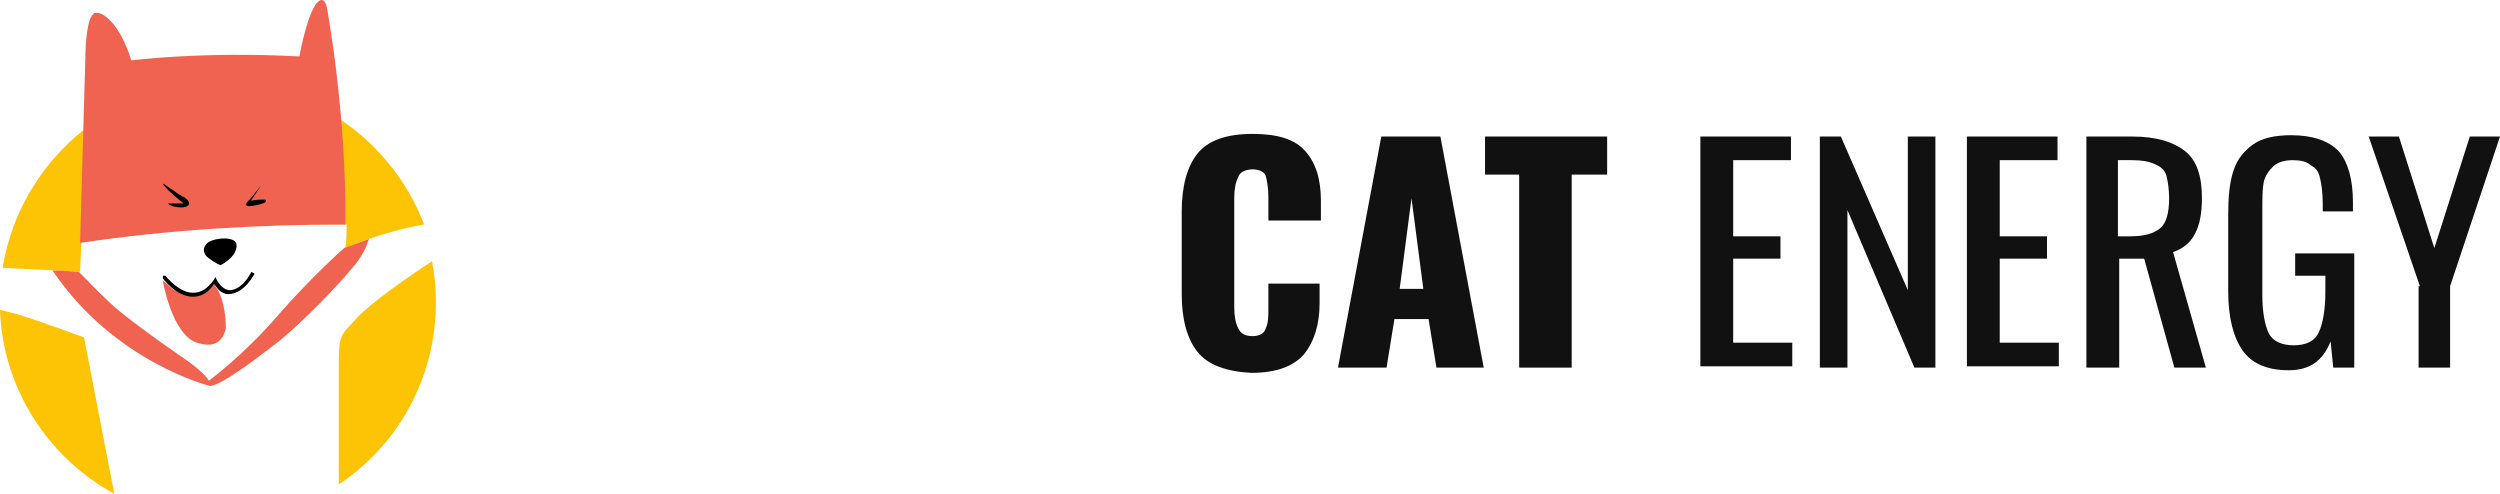
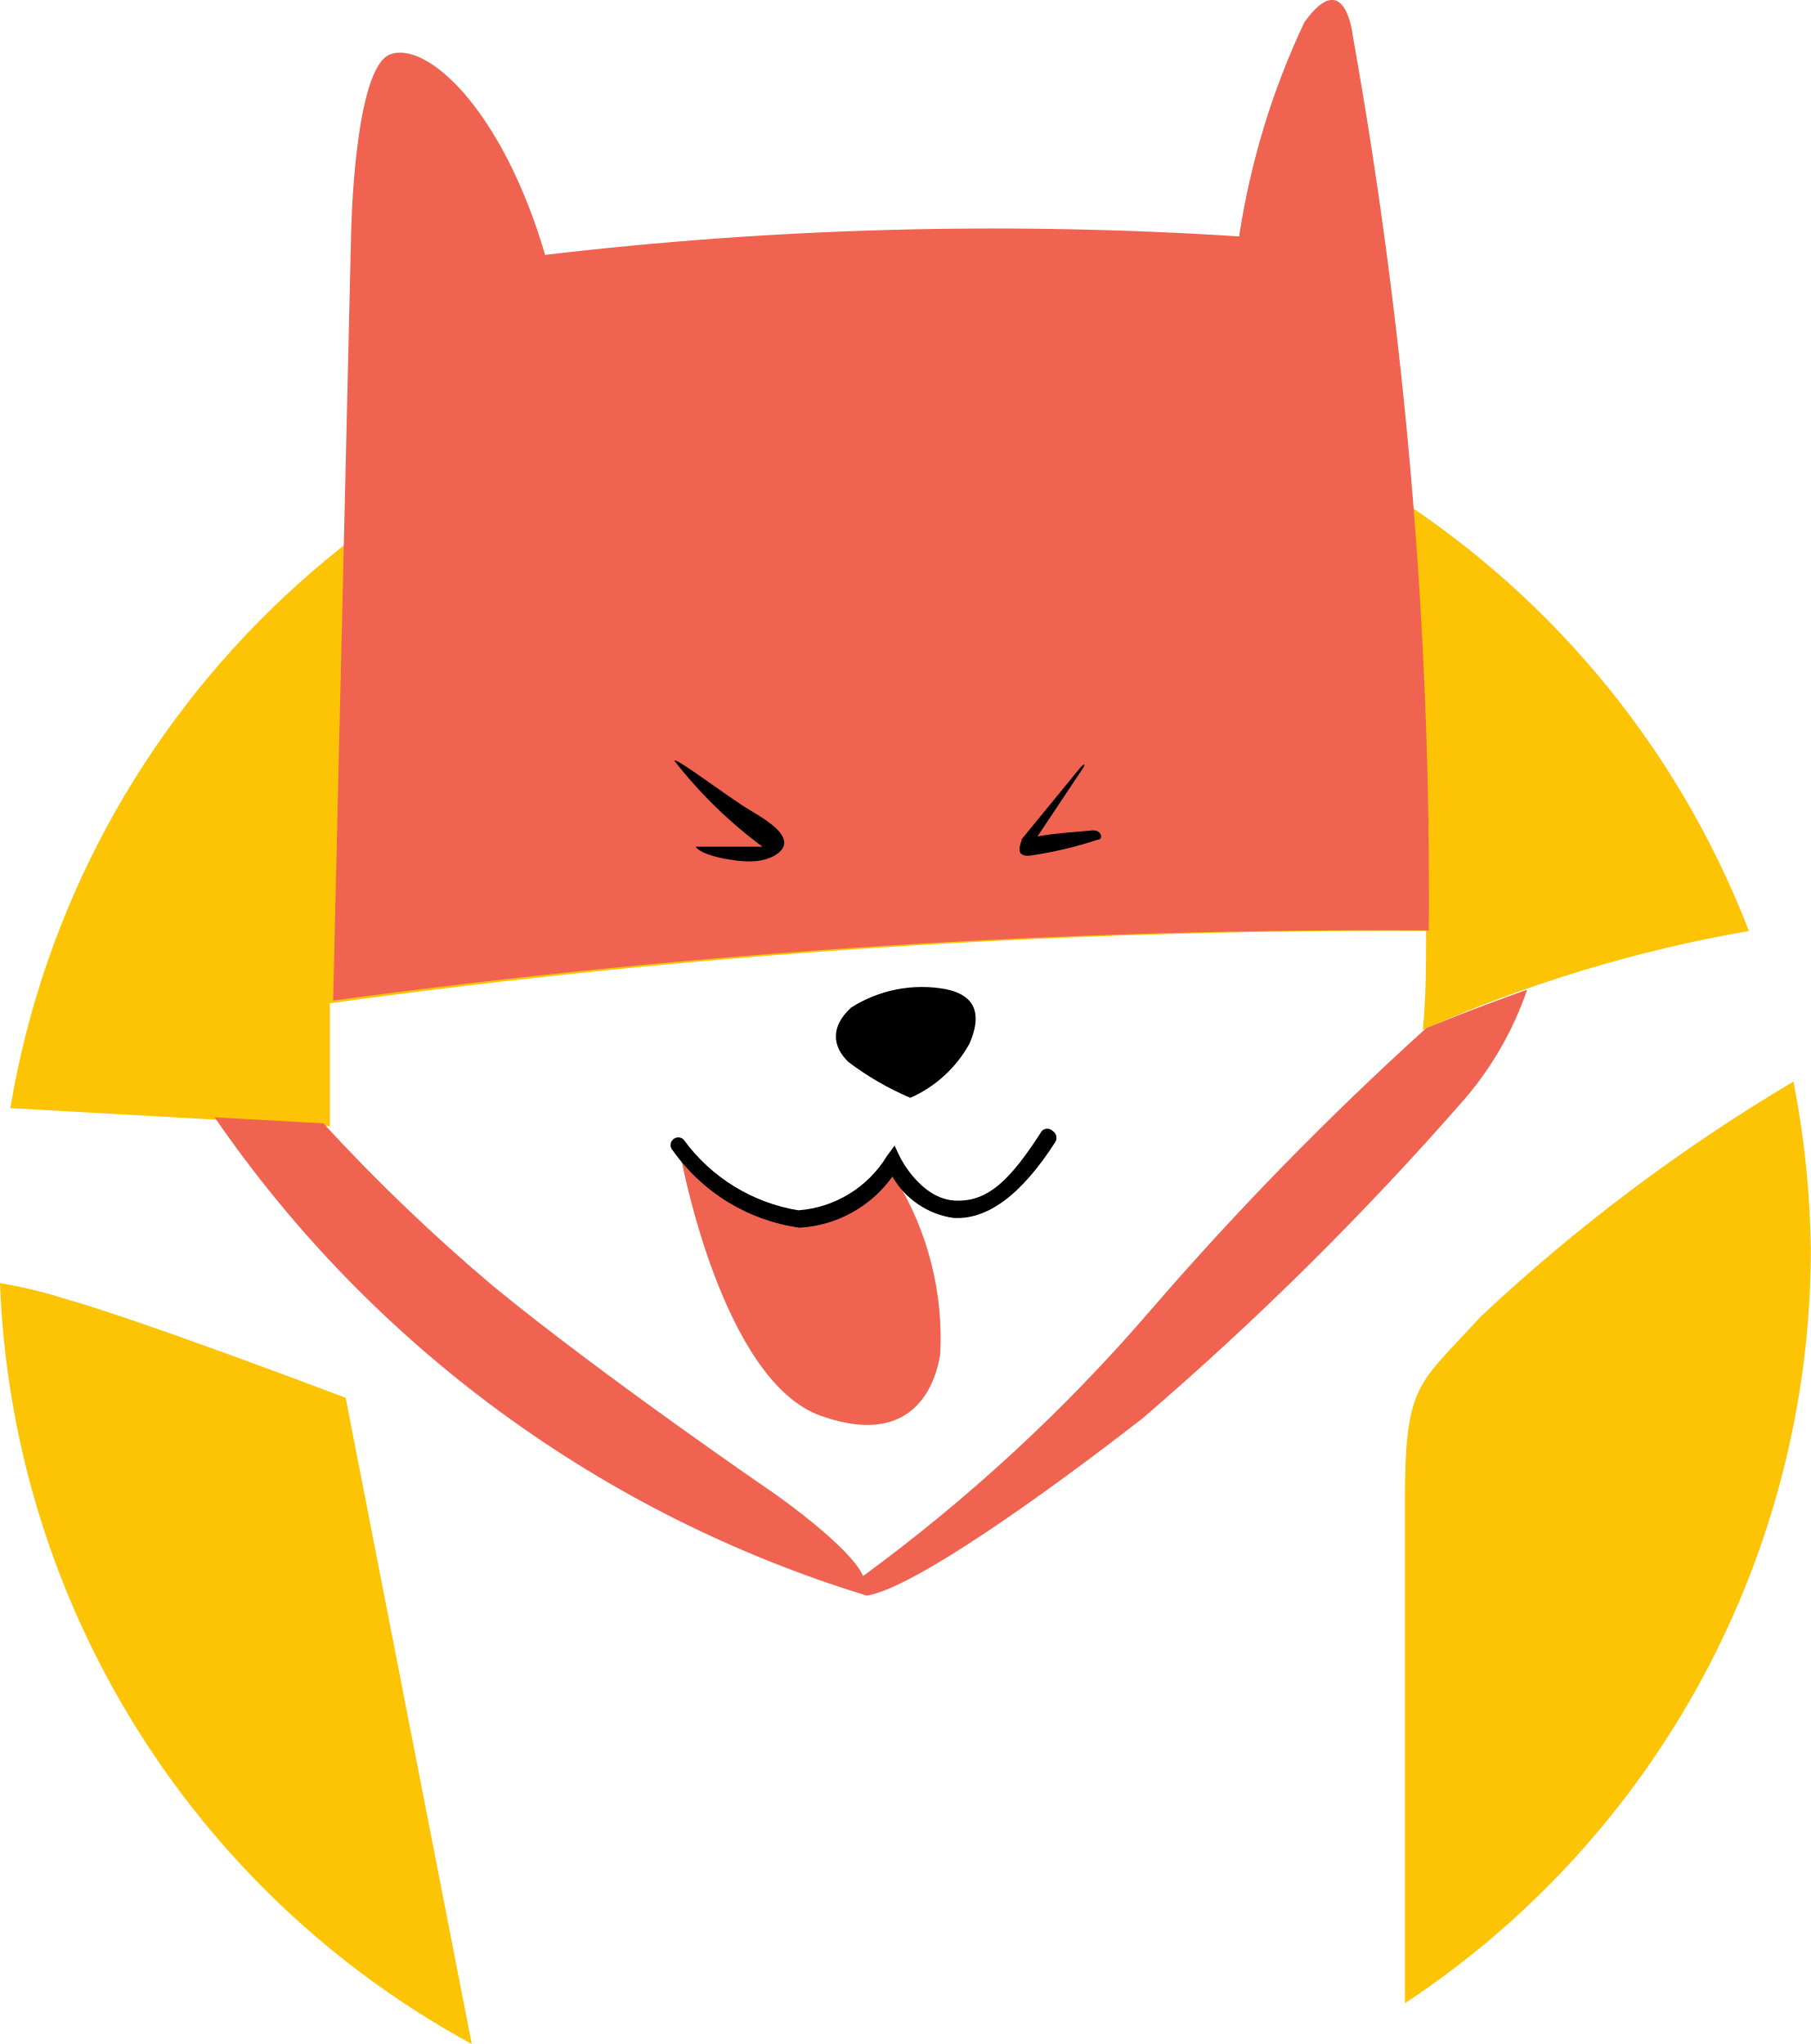
- <svg xmlns="http://www.w3.org/2000/svg" version="1.1" id="Layer_2" x="0px" y="0px" viewBox="0 0.002 190.4 37.598" style="enable-background:new 0 0 33.3 37.6;">
-   <style type="text/css">
-     .st0 {
-       fill: #FDC305;
-     }
-     .st1 {
-       fill: #F06351;
-     }
-   </style>
-   <g>
-     <path class="st0" d="M6.1,20.7l0.1-2.3c6.7-0.9,13.4-1.4,20.2-1.3c0,0.6,0,1.2-0.1,1.8c0,0,2.9-1.3,6-1.8     c-2.4-6.3-8.5-10.8-15.6-10.8c-8.3,0-15.2,6.1-16.5,14.1C2.4,20.5,6.1,20.7,6.1,20.7z" />
-     <path class="st0" d="M27.2,24.2c-1.2,1.3-1.4,1.2-1.4,3.5c0,0.9,0,4.9,0,9.2c4.5-3,7.4-8.1,7.4-13.9c0-1.1-0.1-2.1-0.3-3.1     C31.2,21,28.2,23.1,27.2,24.2z" />
-     <path class="st0" d="M6.4,25.7c0,0-3.8-1.4-5.2-1.8c-0.4-0.1-0.8-0.2-1.2-0.3c0.2,6,3.7,11.3,8.7,14L6.4,25.7z" />
-   </g>
-   <path class="st1" d="M26.3,17.1c0.1-8.5-1.4-16.5-1.4-16.5S24.7-0.6,24,0.4c-0.7,1.1-1.2,3.9-1.2,3.9c-7.4-0.4-12.8,0.3-12.8,0.3   C9.2,2,7.9,0.8,7.2,1C6.5,1.3,6.5,4.4,6.5,4.4L6.1,18.5C12.8,17.5,19.6,17.1,26.3,17.1z" />
-   <path d="M12.4,14c0-0.1,1,0.7,1.4,0.9c0.4,0.2,0.6,0.4,0.6,0.6c0,0.2-0.3,0.3-0.6,0.3s-0.9-0.1-1-0.3c0,0,0.6,0,0.9,0h0.3   C14.1,15.6,12.7,14.5,12.4,14z" />
-   <path d="M19.9,14.1c0,0-1,1.3-1.1,1.3c0,0.1-0.2,0.3,0.2,0.3s1.1-0.2,1.2-0.3c0.1-0.1,0.1-0.2-0.1-0.2c-0.2,0-0.7,0-1,0.1L19.9,14.1   C19.9,14.1,20,14,19.9,14.1z" />
-   <path d="M16.8,20.2c0,0,0.8-0.4,1.1-1c0.3-0.7,0-0.9-0.4-1c-0.5-0.1-1.3,0-1.7,0.3c-0.4,0.4-0.3,0.7-0.1,1   C15.9,19.7,16.5,20.1,16.8,20.2z" />
-   <path class="st1" d="M16.3,21.5c0,0-0.2,0.4-0.5,0.6c-0.2,0.2-0.6,0.4-1,0.4c-0.6,0-1.1-0.2-1.5-0.4c-0.2-0.1-0.4-0.3-0.5-0.4   c-0.2-0.2-0.4-0.3-0.4-0.3s0.7,4.1,2.6,4.7c1.8,0.6,2.1-0.7,2.2-1.1c0-0.3,0-2.1-0.8-3.2C16.5,21.4,16.4,21.6,16.3,21.5z" />
-   <g>
-     <path d="M14.7,22.6C14.7,22.6,14.7,22.6,14.7,22.6c-1.3,0-2.3-1.4-2.3-1.4c0-0.1,0-0.2,0-0.2c0.1,0,0.2,0,0.2,0c0,0,1,1.3,2.1,1.3     c0,0,0,0,0,0c0.6,0,1.1-0.3,1.6-1l0.1-0.2l0.1,0.2c0,0,0.4,0.8,1,0.8c0.5,0,1.1-0.4,1.6-1.3c0-0.1,0.1-0.1,0.2,0     c0.1,0,0.1,0.1,0,0.2c-0.6,1-1.3,1.4-1.9,1.4c-0.6,0-0.9-0.5-1.1-0.8C15.9,22.3,15.3,22.6,14.7,22.6z" />
-   </g>
-   <path class="st1" d="M26.2,18.9c0,0-2.5,2.2-5.1,5.2S15.9,29,15.9,29c-0.2-0.5-1.6-1.5-1.6-1.5s-3.1-2.1-5.2-3.8   c-1.2-1-2.3-2.2-3.1-3c-0.3,0-1.1-0.1-2-0.1c4.7,7,12,8.8,12,8.8c0.9-0.1,3.3-1.9,5.1-3.3c1.8-1.4,4.8-4.5,5.9-5.9   c0.6-0.7,0.9-1.4,1.1-2C27,18.6,26.2,18.9,26.2,18.9z" />
-   <g transform="matrix(1, 0, 0, 1, 90, 10.2)">
-     <path class="st0" d="M1.2,16.6c-0.8-1-1.2-2.5-1.2-4.4V5.9c0-1.9,0.4-3.4,1.2-4.4C2,0.5,3.4,0,5.4,0c1.9,0,3.2,0.4,4,1.3     c0.8,0.9,1.2,2.1,1.2,3.8v1.5H6.6V4.8c0-0.7-0.1-1.2-0.2-1.6C6.3,2.9,5.9,2.7,5.4,2.7S4.4,2.9,4.3,3.3C4.1,3.7,4,4.2,4,4.9v8.3     c0,0.7,0.1,1.2,0.3,1.6c0.2,0.4,0.5,0.6,1.1,0.6c0.5,0,0.9-0.2,1-0.6c0.2-0.4,0.2-0.9,0.2-1.6v-1.8h3.9v1.5c0,1.6-0.4,2.9-1.2,3.9     c-0.8,0.9-2.1,1.4-4,1.4C3.4,18.1,2,17.6,1.2,16.6z" style="fill: rgb(17, 17, 17);" />
-     <path class="st0" d="M15.2,0.2h4.5L23,17.8h-3.6l-0.6-3.7h-2.6l-0.6,3.7h-3.7L15.2,0.2z M18.4,11.8l-0.9-6.9l-0.9,6.9H18.4z" style="fill: rgb(17, 17, 17);" />
-     <path class="st0" d="M25.8,3.1h-2.7V0.2h9.3v2.9h-2.7v14.7h-4V3.1z" style="fill: rgb(17, 17, 17);" />
-     <path class="st0" d="M39.5,0.2h6.9v1.8H42v5.8h3.6v1.7H42v6.4h4.5v1.8h-7V0.2z" style="fill: rgb(17, 17, 17);" />
-     <path class="st0" d="M48.5,0.2h1.7l5.1,11.7V0.2h2.1v17.6h-1.6l-5.1-12v12h-2.1V0.2z" style="fill: rgb(17, 17, 17);" />
-     <path class="st0" d="M59.8,0.2h6.9v1.8h-4.4v5.8h3.6v1.7h-3.6v6.4h4.5v1.8h-7V0.2z" style="fill: rgb(17, 17, 17);" />
-     <path class="st0" d="M68.8,0.2h3.6c1.8,0,3.1,0.4,4,1.1s1.3,1.9,1.3,3.6c0,2.3-0.7,3.6-2.2,4.1l2.5,8.8h-2.4l-2.3-8.3h-1.9v8.3     h-2.5V0.2z M72.2,7.8c1.1,0,1.8-0.2,2.3-0.6C75,6.8,75.2,6,75.2,4.9c0-0.7-0.1-1.3-0.2-1.7s-0.4-0.7-0.9-0.9     c-0.4-0.2-1-0.3-1.7-0.3h-1.1v5.8H72.2z" style="fill: rgb(17, 17, 17);" />
-     <path class="st0" d="M80.8,16.5c-0.7-1-1.1-2.5-1.1-4.5V6.2c0-1.4,0.1-2.5,0.4-3.4c0.3-0.9,0.8-1.5,1.5-2c0.7-0.5,1.7-0.7,2.9-0.7     c1.6,0,2.8,0.4,3.6,1.2c0.7,0.8,1.1,2.1,1.1,3.9v0.7h-2.3V5.3c0-0.8-0.1-1.5-0.2-1.9c-0.1-0.5-0.3-0.8-0.7-1     C85.7,2.1,85.2,2,84.6,2c-0.7,0-1.2,0.2-1.5,0.5c-0.3,0.3-0.6,0.7-0.7,1.2c-0.1,0.5-0.1,1.2-0.1,2.1v6.5c0,1.3,0.2,2.3,0.5,2.9     c0.3,0.6,1,0.9,1.9,0.9c0.9,0,1.6-0.3,1.9-1c0.3-0.6,0.5-1.7,0.5-3.1v-1.2h-2.3V9.1h4.5v8.7h-1.6l-0.2-2c-0.6,1.5-1.6,2.2-3.2,2.2     C82.7,18,81.5,17.5,80.8,16.5z" style="fill: rgb(17, 17, 17);" />
-     <path class="st0" d="M94.3,11.6L90.4,0.2h2.3l2.7,8.5l2.7-8.5h2.3l-3.8,11.4v6.2h-2.4V11.6z" style="fill: rgb(17, 17, 17);" />
-   </g>
+ <svg xmlns="http://www.w3.org/2000/svg" viewBox="0 0 33.32 37.61">
+   <path d="M6.07,20.72l0-2.26a143.26,143.26,0,0,1,20.17-1.33c0,.6,0,1.21-.06,1.82a25.52,25.52,0,0,1,6-1.82A16.67,16.67,0,0,0,.19,20.39Z" fill="#fdc305" />
+   <path d="M27.24,24.23c-1.16,1.28-1.39,1.2-1.39,3.45,0,.91,0,4.9,0,9.18A16.64,16.64,0,0,0,33.32,23,17.3,17.3,0,0,0,33,19.9,33.11,33.11,0,0,0,27.24,24.23Z" fill="#fdc305" />
+   <path d="M6.36,25.72s-3.79-1.44-5.19-1.83A8.54,8.54,0,0,0,0,23.61a16.65,16.65,0,0,0,8.68,14Z" fill="#fdc305" />
+   <path d="M26.29,17.12A89.8,89.8,0,0,0,24.89.65S24.75-.64,24,.41a14.22,14.22,0,0,0-1.2,3.94,70.34,70.34,0,0,0-12.77.34C9.24,2,7.85.75,7.18,1s-.72,3.31-.72,3.31l-.33,14.1A143.22,143.22,0,0,1,26.29,17.12Z" fill="#f06351" />
+   <path d="M12.41,14c0-.09,1,.68,1.41.92s.61.42.61.59-.27.34-.63.34-.91-.12-1-.27l.94,0h.29A8.34,8.34,0,0,1,12.41,14Z" />
+   <path d="M19.89,14.11,18.8,15.44c0,.06-.17.35.18.3a7.35,7.35,0,0,0,1.22-.29c.11,0,.07-.19-.11-.17s-.69.05-1,.11l.84-1.26S20,14,19.89,14.11Z" />
+   <path d="M16.75,20.2a2.3,2.3,0,0,0,1.09-1c.28-.65,0-.91-.44-1a2.43,2.43,0,0,0-1.74.34c-.39.36-.34.72-.05,1A5.34,5.34,0,0,0,16.75,20.2Z" />
+   <path d="M16.35,21.45a1.92,1.92,0,0,1-.46.6,1.73,1.73,0,0,1-1,.38A2.15,2.15,0,0,1,13.42,22a2.3,2.3,0,0,1-.53-.44,1.07,1.07,0,0,0-.36-.26s.75,4.1,2.57,4.75,2.14-.75,2.2-1.13a5.61,5.61,0,0,0-.82-3.23C16.46,21.38,16.45,21.58,16.35,21.45Z" fill="#f06351" />
+   <path d="M14.71,22.59h0a3.44,3.44,0,0,1-2.33-1.42.14.14,0,0,1,0-.2.14.14,0,0,1,.2,0,3.26,3.26,0,0,0,2.11,1.3h0a2.09,2.09,0,0,0,1.63-1l.14-.19.1.21s.37.76,1,.8,1.05-.41,1.61-1.28a.14.14,0,0,1,.2,0,.15.15,0,0,1,.05.2c-.64,1-1.27,1.44-1.88,1.4a1.55,1.55,0,0,1-1.12-.76A2.26,2.26,0,0,1,14.71,22.59Z" />
+   <path d="M26.24,18.92a58.63,58.63,0,0,0-5.07,5.19A31.63,31.63,0,0,1,15.88,29c-.22-.53-1.62-1.51-1.62-1.51s-3.13-2.14-5.18-3.82a34.13,34.13,0,0,1-3.13-3l-2-.11a22.57,22.57,0,0,0,12,8.8c.86-.14,3.27-1.86,5.07-3.26a58.13,58.13,0,0,0,5.94-5.89,6.15,6.15,0,0,0,1.14-2C27,18.6,26.24,18.92,26.24,18.92Z" fill="#f06351" />
</svg>
